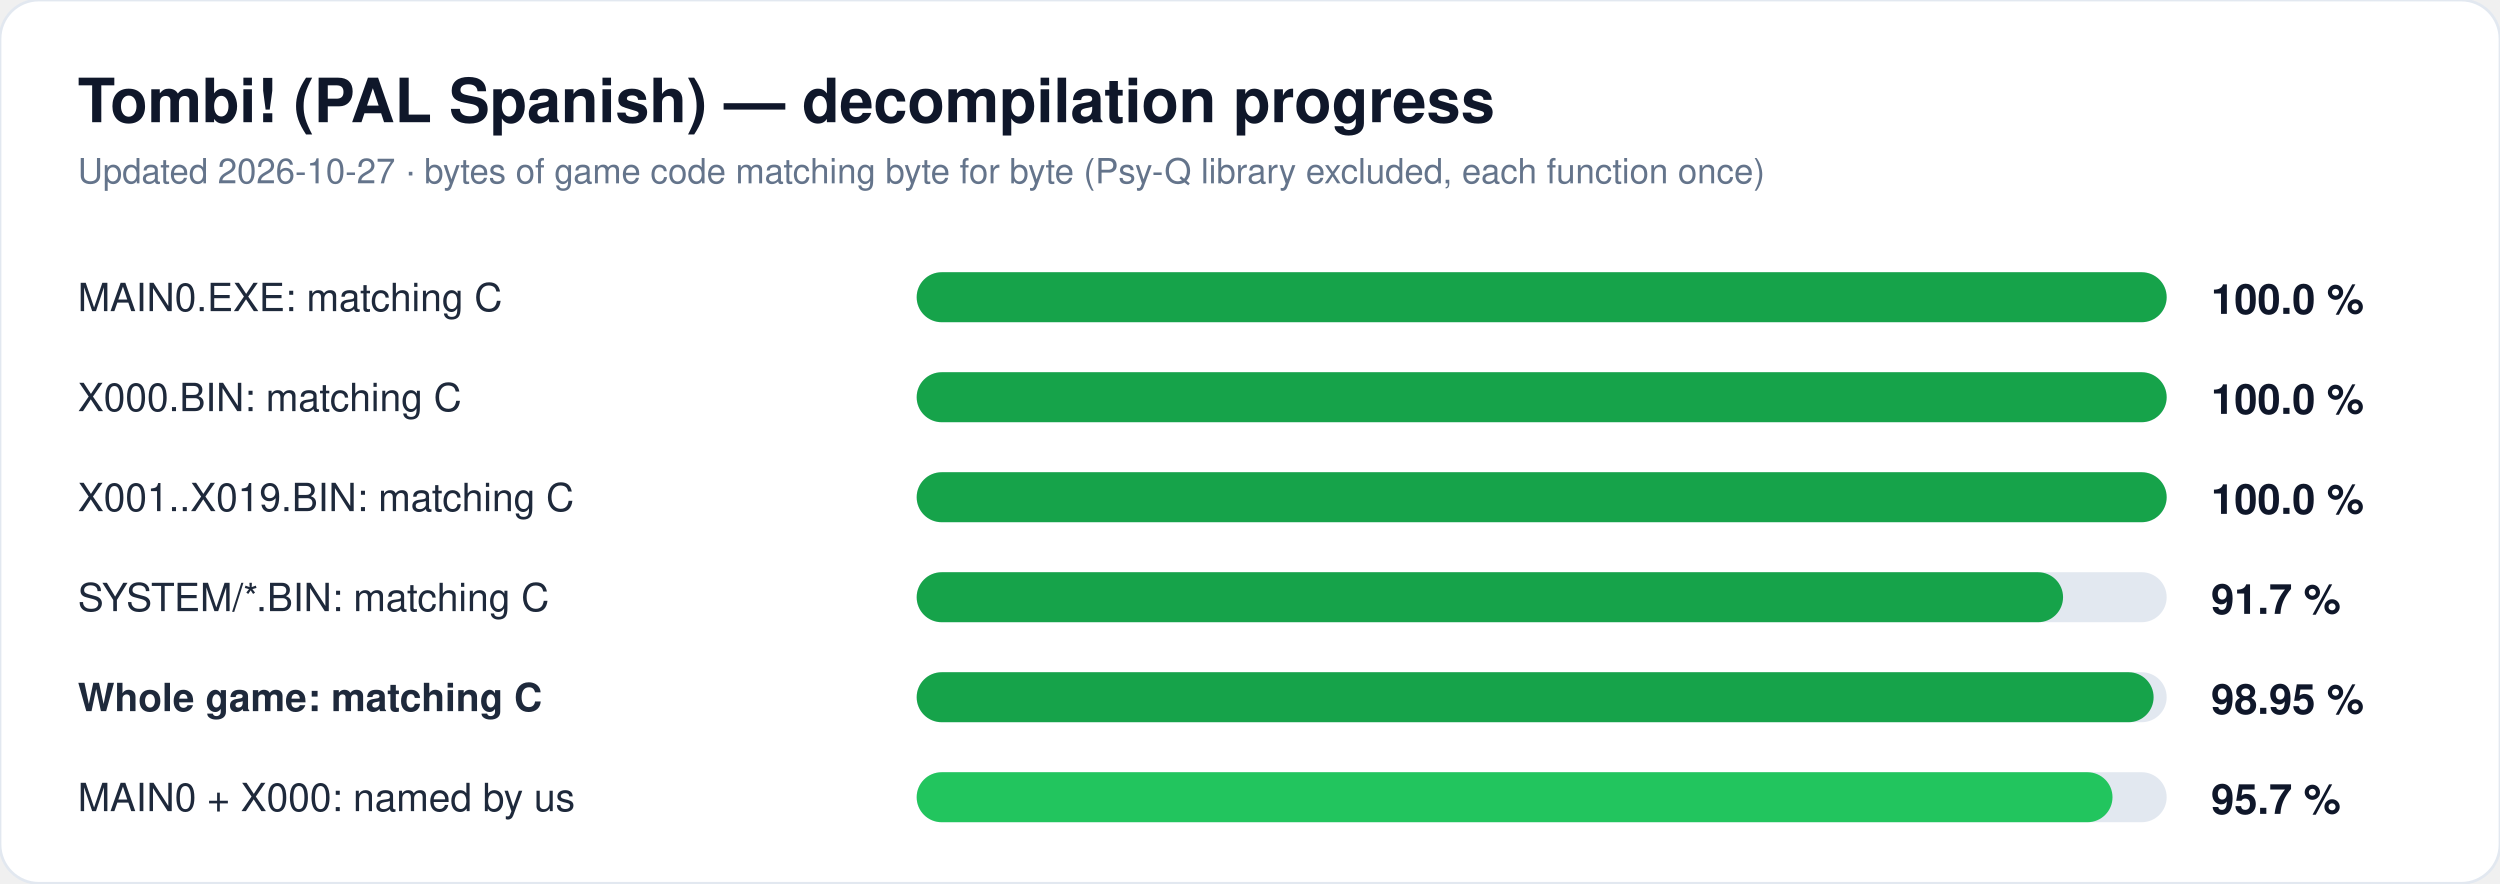
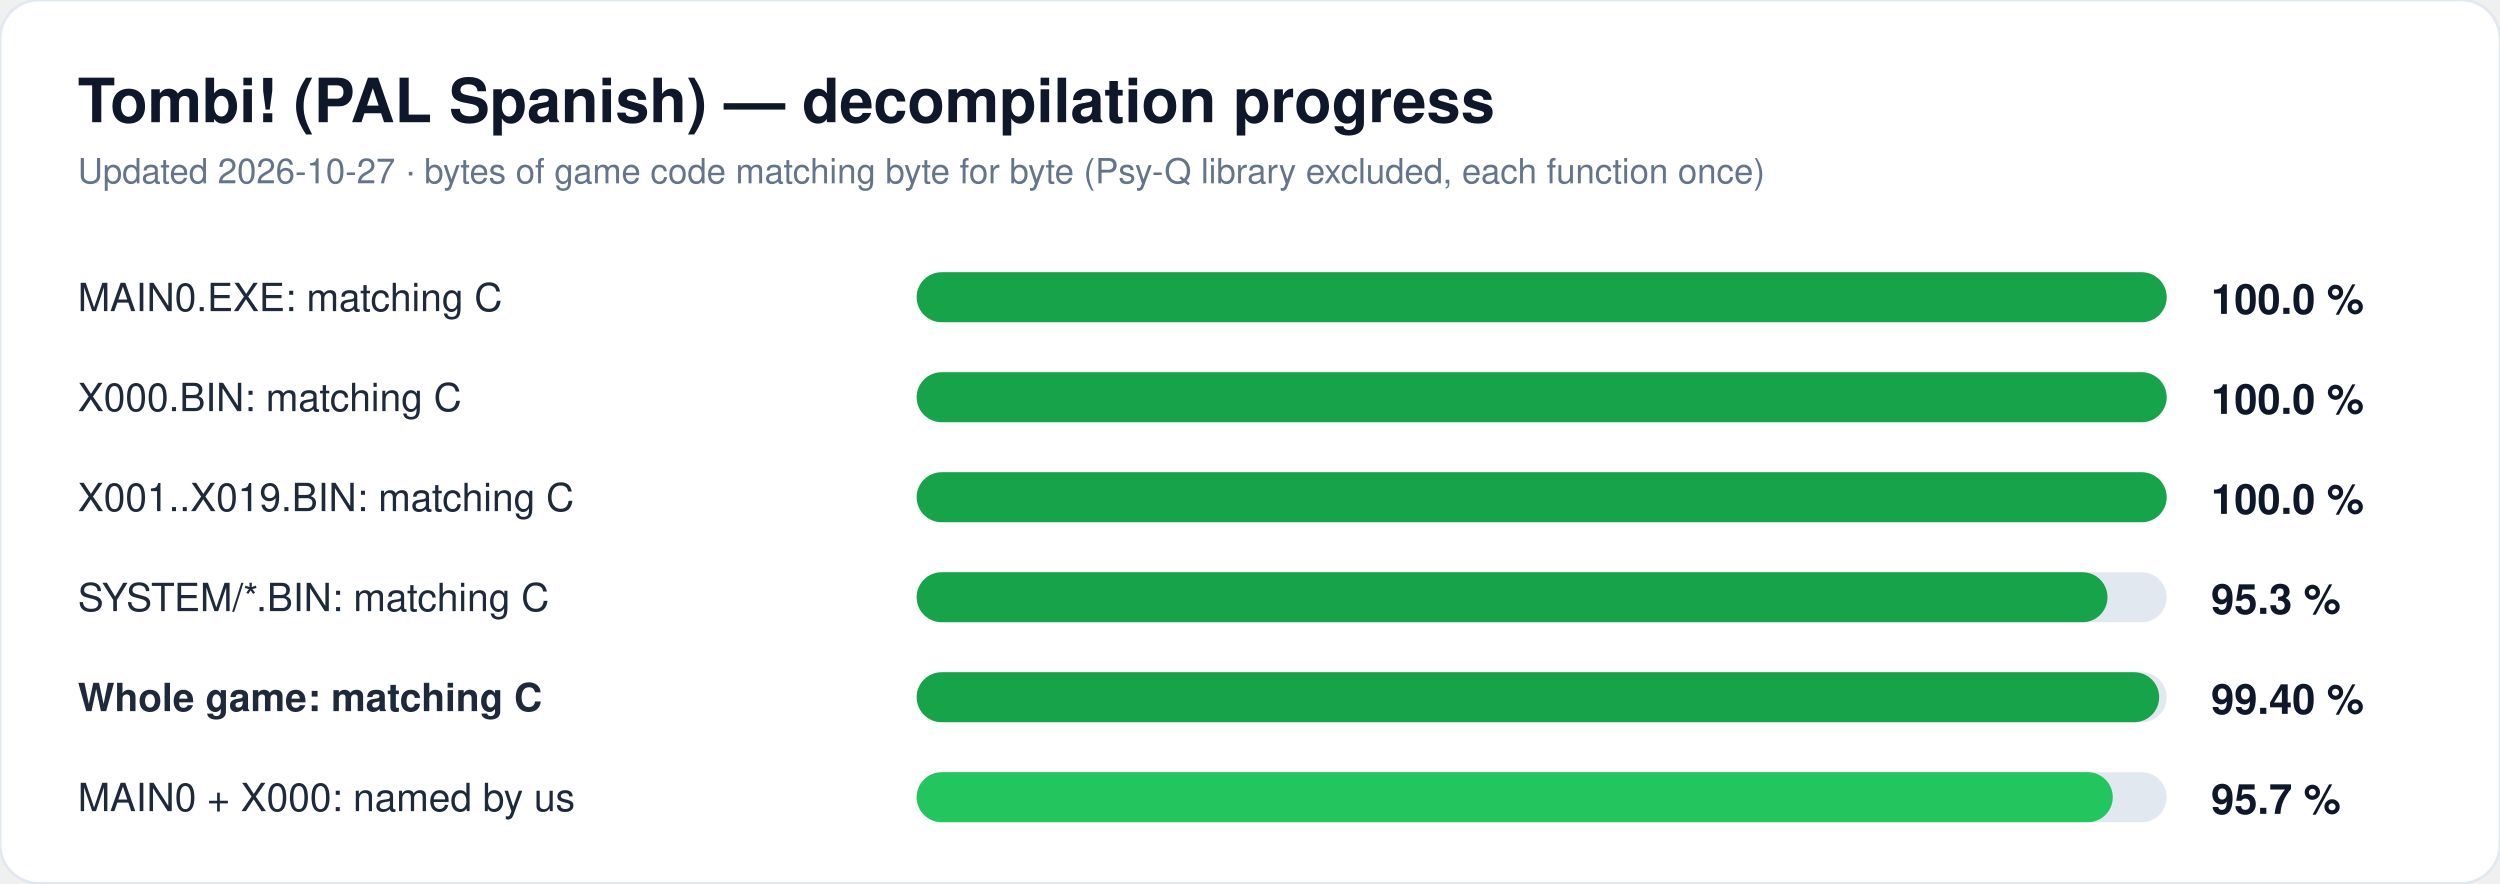
<svg xmlns="http://www.w3.org/2000/svg" width="900" height="318" viewBox="0 0 900 318" role="img" aria-label="Decompilation progress">
  <rect width="900" height="318" rx="14" fill="#ffffff" stroke="#e2e8f0" />
  <text x="28" y="44" font-family="Segoe UI,Helvetica,Arial,sans-serif" font-size="22" font-weight="700" fill="#0f172a">Tombi! (PAL Spanish) — decompilation progress</text>
  <text x="28" y="66" font-family="Segoe UI,Helvetica,Arial,sans-serif" font-size="12.5" fill="#64748b">Updated 2026-10-27 · bytes of game code matching byte for byte (Psy-Q library excluded, each function once)</text>
  <text x="28" y="112" font-family="Segoe UI,Helvetica,Arial,sans-serif" font-size="14" fill="#1e293b">MAIN0.EXE: matching C</text>
  <rect x="330" y="98" width="450" height="18" rx="9" fill="#e2e8f0" />
  <rect x="330" y="98" width="450.0" height="18" rx="9" fill="#16a34a" />
  <text x="796" y="113" font-family="Segoe UI,Helvetica,Arial,sans-serif" font-size="15" font-weight="700" fill="#0f172a">100.0 %</text>
  <text x="28" y="148" font-family="Segoe UI,Helvetica,Arial,sans-serif" font-size="14" fill="#1e293b">X000.BIN: matching C</text>
  <rect x="330" y="134" width="450" height="18" rx="9" fill="#e2e8f0" />
  <rect x="330" y="134" width="450.0" height="18" rx="9" fill="#16a34a" />
  <text x="796" y="149" font-family="Segoe UI,Helvetica,Arial,sans-serif" font-size="15" font-weight="700" fill="#0f172a">100.0 %</text>
  <text x="28" y="184" font-family="Segoe UI,Helvetica,Arial,sans-serif" font-size="14" fill="#1e293b">X001..X019.BIN: matching C</text>
  <rect x="330" y="170" width="450" height="18" rx="9" fill="#e2e8f0" />
  <rect x="330" y="170" width="450.0" height="18" rx="9" fill="#16a34a" />
  <text x="796" y="185" font-family="Segoe UI,Helvetica,Arial,sans-serif" font-size="15" font-weight="700" fill="#0f172a">100.0 %</text>
  <text x="28" y="220" font-family="Segoe UI,Helvetica,Arial,sans-serif" font-size="14" fill="#1e293b">SYSTEM/*.BIN: matching C</text>
  <rect x="330" y="206" width="450" height="18" rx="9" fill="#e2e8f0" />
-   <rect x="330" y="206" width="412.7" height="18" rx="9" fill="#16a34a" />
-   <text x="796" y="221" font-family="Segoe UI,Helvetica,Arial,sans-serif" font-size="15" font-weight="700" fill="#0f172a">91.7 %</text>
+   <rect x="330" y="206" width="428.7" height="18" rx="9" fill="#16a34a" />
+   <text x="796" y="221" font-family="Segoe UI,Helvetica,Arial,sans-serif" font-size="15" font-weight="700" fill="#0f172a">95.3 %</text>
  <text x="28" y="256" font-family="Segoe UI,Helvetica,Arial,sans-serif" font-size="14" font-weight="700" fill="#1e293b">Whole game: matching C</text>
  <rect x="330" y="242" width="450" height="18" rx="9" fill="#e2e8f0" />
-   <rect x="330" y="242" width="445.3" height="18" rx="9" fill="#16a34a" />
-   <text x="796" y="257" font-family="Segoe UI,Helvetica,Arial,sans-serif" font-size="15" font-weight="700" fill="#0f172a">98.95 %</text>
+   <rect x="330" y="242" width="447.3" height="18" rx="9" fill="#16a34a" />
+   <text x="796" y="257" font-family="Segoe UI,Helvetica,Arial,sans-serif" font-size="15" font-weight="700" fill="#0f172a">99.40 %</text>
  <text x="28" y="292" font-family="Segoe UI,Helvetica,Arial,sans-serif" font-size="14" fill="#1e293b">MAIN0 + X000: named by us</text>
  <rect x="330" y="278" width="450" height="18" rx="9" fill="#e2e8f0" />
-   <rect x="330" y="278" width="430.5" height="18" rx="9" fill="#22c55e" />
+   <rect x="330" y="278" width="430.6" height="18" rx="9" fill="#22c55e" />
  <text x="796" y="293" font-family="Segoe UI,Helvetica,Arial,sans-serif" font-size="15" font-weight="700" fill="#0f172a">95.7 %</text>
</svg>
